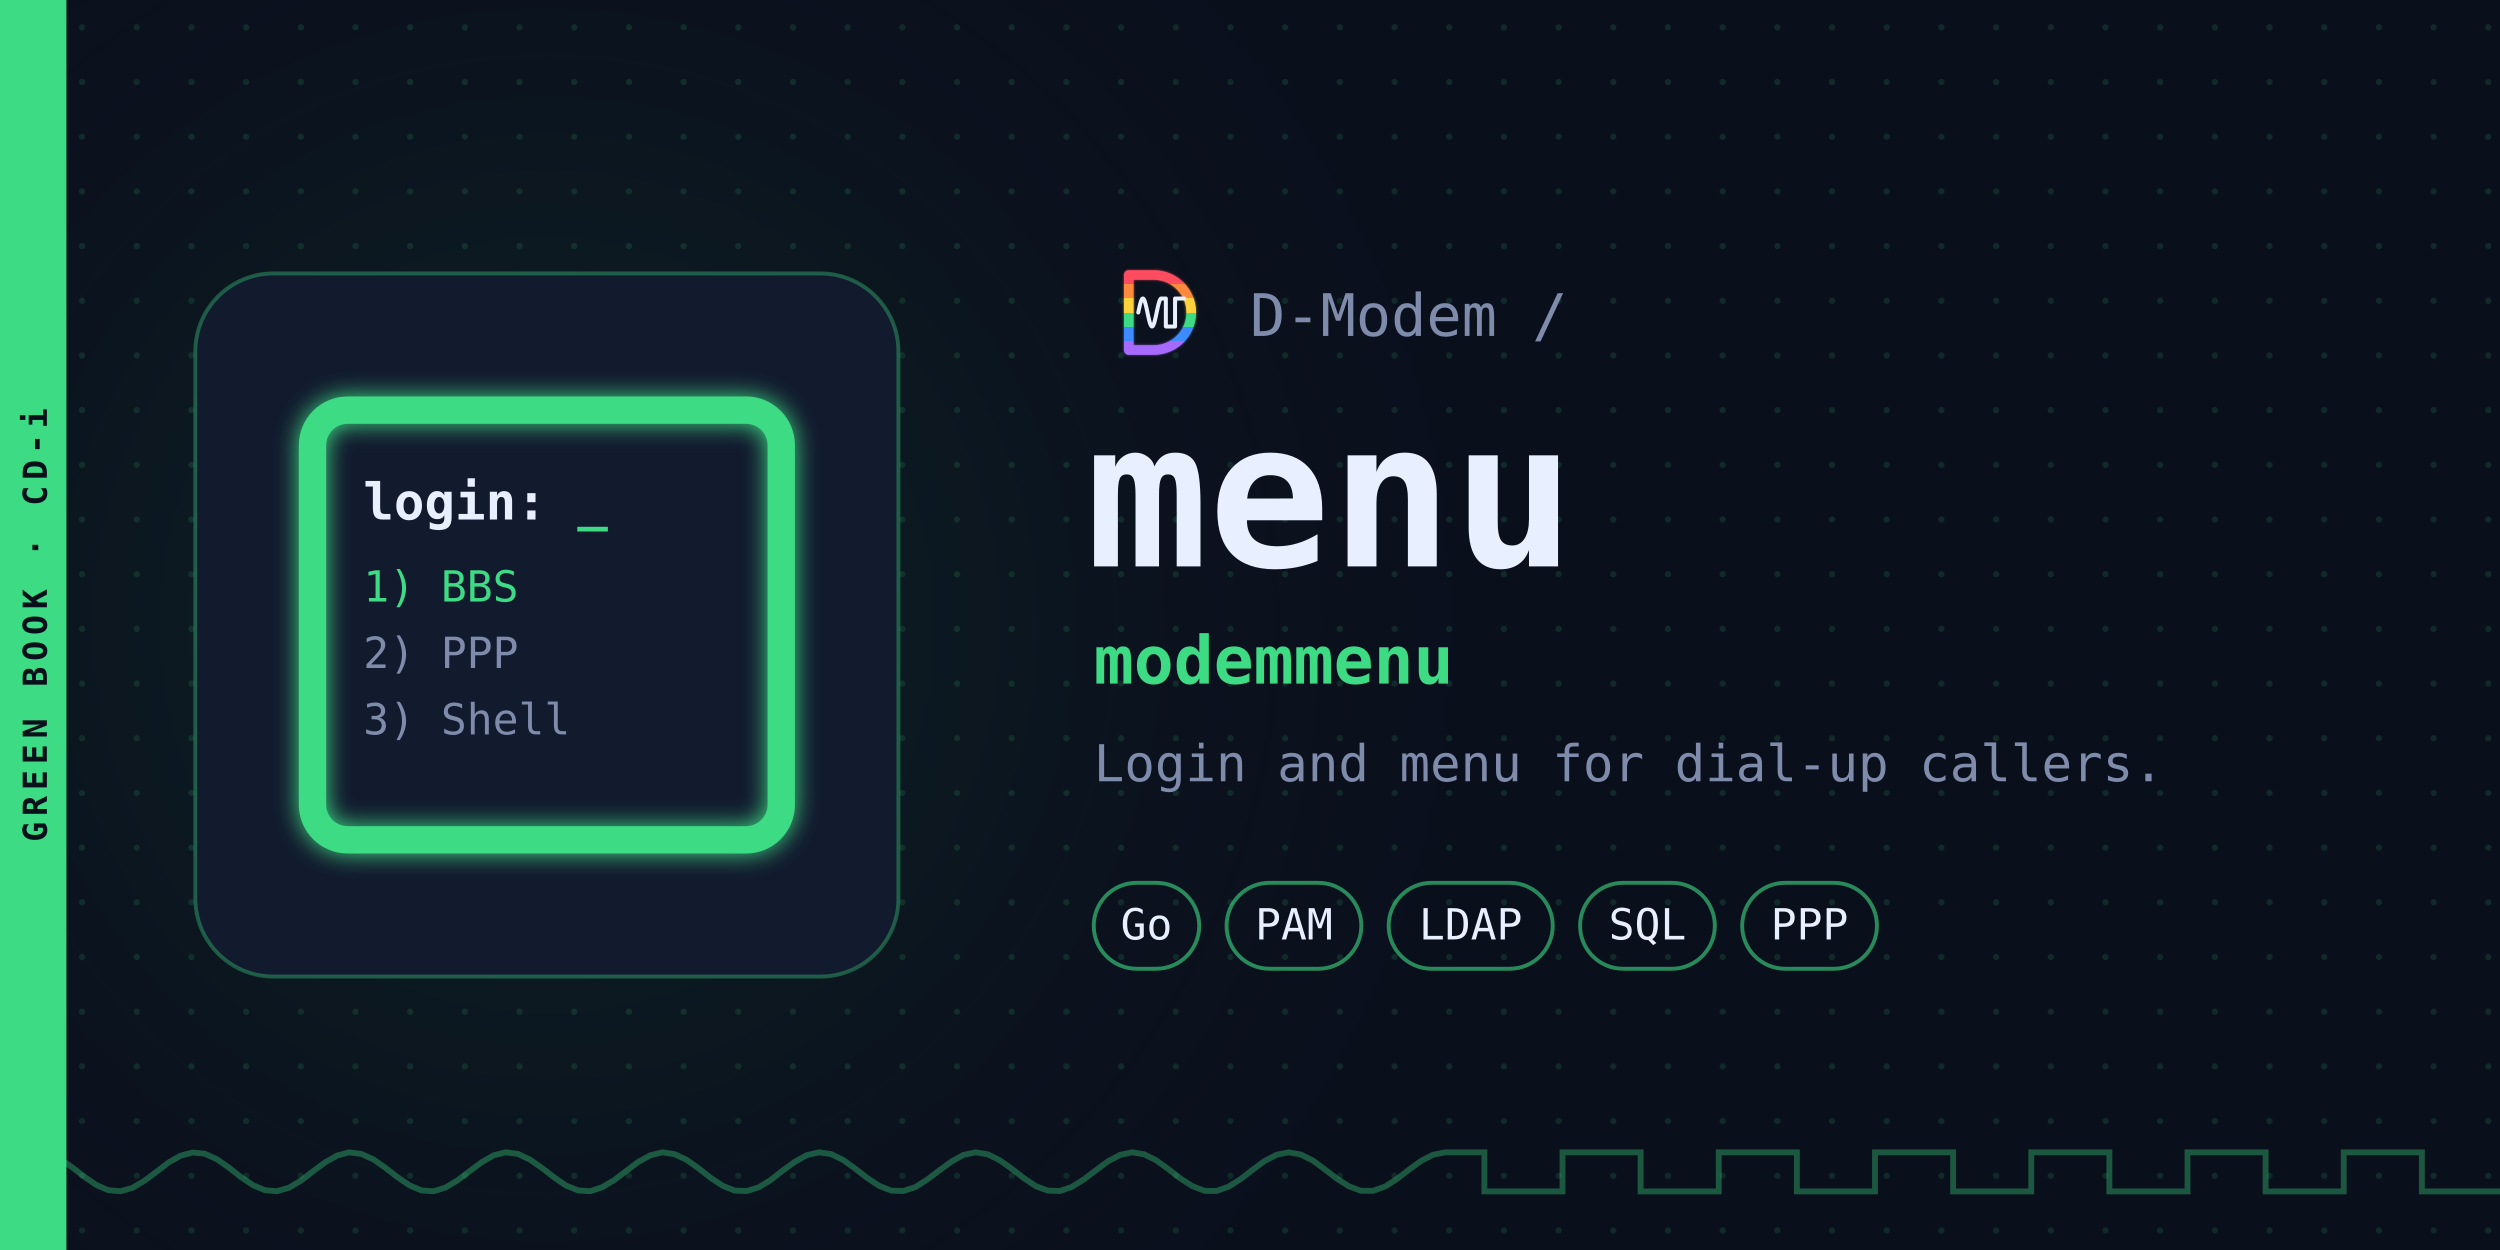
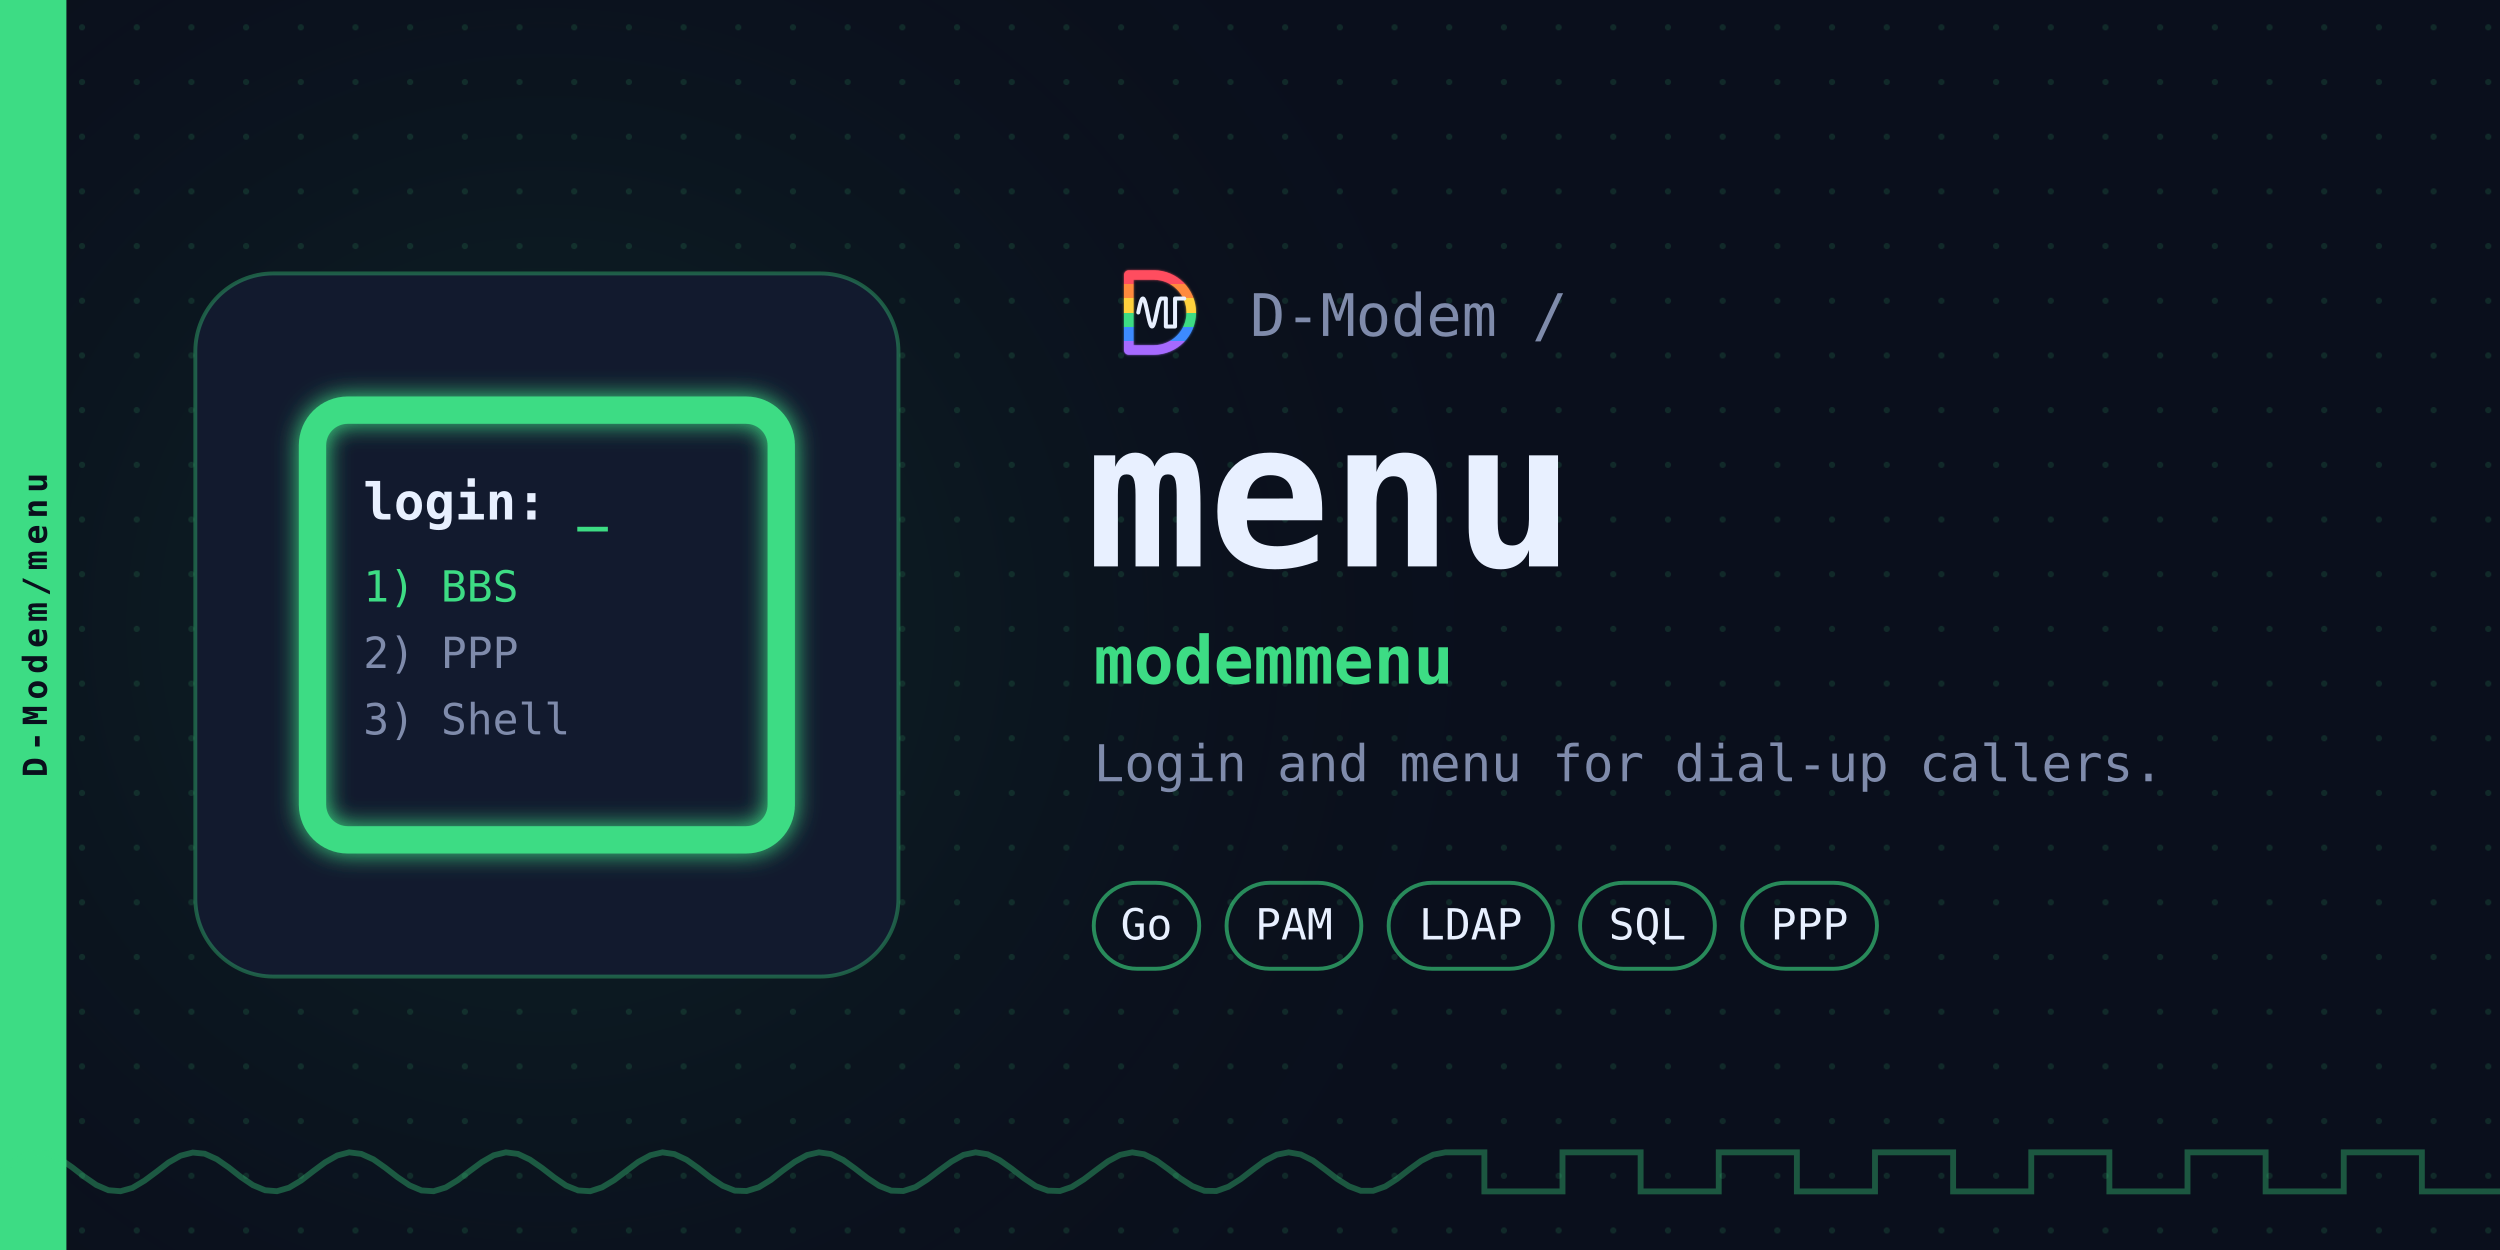
<svg xmlns="http://www.w3.org/2000/svg" width="1280" height="640" viewBox="0 0 1280 640">
  <defs>
    <pattern id="qam" width="28" height="28" patternUnits="userSpaceOnUse">
      <circle cx="14" cy="14" r="1.6" fill="#3ddc84" opacity="0.13" />
    </pattern>
    <radialGradient id="vig" cx="50%" cy="45%" r="75%">
      <stop offset="0" stop-color="#3ddc84" stop-opacity="0.10" />
      <stop offset="1" stop-color="#0a0f1c" stop-opacity="0" />
    </radialGradient>
    <radialGradient id="vig2" gradientUnits="userSpaceOnUse" cx="280" cy="320" r="520">
      <stop offset="0" stop-color="#3ddc84" stop-opacity="0.12" />
      <stop offset="1" stop-color="#0a0f1c" stop-opacity="0" />
    </radialGradient>
    <linearGradient id="books" gradientUnits="userSpaceOnUse" x1="0" y1="81" x2="0" y2="419">
      <stop offset="0" stop-color="#ff4d5e" />
      <stop offset="0.167" stop-color="#ff4d5e" />
      <stop offset="0.167" stop-color="#ff8a3d" />
      <stop offset="0.333" stop-color="#ff8a3d" />
      <stop offset="0.333" stop-color="#ffd23d" />
      <stop offset="0.5" stop-color="#ffd23d" />
      <stop offset="0.5" stop-color="#3ddc84" />
      <stop offset="0.667" stop-color="#3ddc84" />
      <stop offset="0.667" stop-color="#3d8bff" />
      <stop offset="0.833" stop-color="#3d8bff" />
      <stop offset="0.833" stop-color="#a66bff" />
      <stop offset="1" stop-color="#a66bff" />
    </linearGradient>
    <filter id="glow" x="-30%" y="-30%" width="160%" height="160%">
      <feGaussianBlur stdDeviation="6" result="b" />
      <feMerge>
        <feMergeNode in="b" />
        <feMergeNode in="SourceGraphic" />
      </feMerge>
    </filter>
  </defs>
  <rect width="1280" height="640" fill="#0a0f1c" />
  <rect width="1280" height="640" fill="url(#qam)" />
  <rect width="1280" height="640" fill="url(#vig2)" />
  <rect x="100" y="140" width="360" height="360" rx="40" fill="#121a2e" stroke="#3ddc84" stroke-opacity="0.35" stroke-width="2" />
  <g transform="translate(130 170)">
    <rect x="30" y="40" width="240" height="220" rx="18" stroke="#3ddc84" stroke-width="14" stroke-linecap="round" stroke-linejoin="round" fill="none" filter="url(#glow)" />
-     <text x="56" y="96" font-family="'JetBrains Mono', 'DejaVu Sans Mono', monospace" font-size="26" font-weight="700" fill="#e8f0ff">login: <tspan fill="#3ddc84">_</tspan>
+     <text x="56" y="96" font-family="'SauceCodePro Nerd Font Mono', 'Source Code Pro', monospace" font-size="26" font-weight="700" fill="#e8f0ff">login: <tspan fill="#3ddc84">_</tspan>
    </text>
-     <text x="56" y="138" font-family="'JetBrains Mono', 'DejaVu Sans Mono', monospace" font-size="22" fill="#3ddc84">1) BBS</text>
-     <text x="56" y="172" font-family="'JetBrains Mono', 'DejaVu Sans Mono', monospace" font-size="22" fill="#7f8bab">2) PPP</text>
-     <text x="56" y="206" font-family="'JetBrains Mono', 'DejaVu Sans Mono', monospace" font-size="22" fill="#7f8bab">3) Shell</text>
+     <text x="56" y="138" font-family="'SauceCodePro Nerd Font Mono', 'Source Code Pro', monospace" font-size="22" fill="#3ddc84">1) BBS</text>
+     <text x="56" y="172" font-family="'SauceCodePro Nerd Font Mono', 'Source Code Pro', monospace" font-size="22" fill="#7f8bab">2) PPP</text>
+     <text x="56" y="206" font-family="'SauceCodePro Nerd Font Mono', 'Source Code Pro', monospace" font-size="22" fill="#7f8bab">3) Shell</text>
  </g>
  <g transform="translate(560 128)">
    <g transform="scale(0.128)">
      <path d="M140 100 H240 A150 150 0 0 1 240 400 H140 Z" fill="none" stroke="url(#books)" stroke-width="38" stroke-linejoin="round" filter="url(#glow)" />
      <path d="M178.0,250.0 L178.8,246.3 L179.5,242.7 L180.3,239.1 L181.1,235.5 L181.8,232.0 L182.6,228.6 L183.4,225.2 L184.1,222.0 L184.9,218.9 L185.7,215.9 L186.4,213.1 L187.2,210.4 L188.0,207.9 L188.7,205.6 L189.5,203.4 L190.3,201.5 L191.0,199.8 L191.8,198.3 L192.6,197.0 L193.3,195.9 L194.1,195.1 L194.9,194.5 L195.6,194.1 L196.4,194.0 L197.2,194.1 L197.9,194.5 L198.7,195.1 L199.5,195.9 L200.2,197.0 L201.0,198.3 L201.8,199.8 L202.5,201.5 L203.3,203.4 L204.1,205.6 L204.8,207.9 L205.6,210.4 L206.4,213.1 L207.1,215.9 L207.9,218.9 L208.7,222.0 L209.4,225.2 L210.2,228.6 L211.0,232.0 L211.7,235.5 L212.5,239.1 L213.3,242.7 L214.0,246.3 L214.8,250.0 L215.6,253.7 L216.3,257.3 L217.1,260.9 L217.9,264.5 L218.6,268.0 L219.4,271.4 L220.2,274.8 L220.9,278.0 L221.7,281.1 L222.5,284.1 L223.2,286.9 L224.0,289.6 L224.8,292.1 L225.5,294.4 L226.3,296.6 L227.1,298.5 L227.8,300.2 L228.6,301.7 L229.4,303.0 L230.1,304.1 L230.9,304.9 L231.7,305.5 L232.4,305.9 L233.2,306.0 L234.0,305.9 L234.7,305.5 L235.5,304.9 L236.3,304.1 L237.0,303.0 L237.8,301.7 L238.6,300.2 L239.3,298.5 L240.1,296.6 L240.9,294.4 L241.6,292.1 L242.4,289.6 L243.2,286.9 L243.9,284.1 L244.7,281.1 L245.5,278.0 L246.2,274.8 L247.0,271.4 L247.8,268.0 L248.5,264.5 L249.3,260.9 L250.1,257.3 L250.8,253.7 L251.6,250.0 L252.4,246.3 L253.1,242.7 L253.9,239.1 L254.7,235.5 L255.4,232.0 L256.2,228.6 L257.0,225.2 L257.7,222.0 L258.5,218.9 L259.3,215.9 L260.0,213.1 L260.8,210.4 L261.6,207.9 L262.3,205.6 L263.1,203.4 L263.9,201.5 L264.6,199.8 L265.4,198.3 L266.2,197.0 L266.9,195.9 L267.7,195.1 L268.5,194.5 L269.2,194.1 L270.0,194.0 H288.4 V306.0 H325.2 V194.0 H362.0" fill="none" stroke="#e8f0ff" stroke-width="16" stroke-linecap="round" stroke-linejoin="round" />
    </g>
  </g>
-   <text x="640" y="172" font-family="'JetBrains Mono', 'DejaVu Sans Mono', monospace" font-size="30" fill="#7f8bab">D-Modem /</text>
-   <text x="556" y="290" font-family="'JetBrains Mono', 'DejaVu Sans Mono', monospace" font-weight="800" font-size="104" fill="#e8f0ff">menu</text>
-   <text x="560" y="350" font-family="'JetBrains Mono', 'DejaVu Sans Mono', monospace" font-weight="700" font-size="34" fill="#3ddc84">modemmenu</text>
-   <text x="560" y="400" font-family="'JetBrains Mono', 'DejaVu Sans Mono', monospace" font-size="26" fill="#7f8bab">Login and menu for dial-up callers.</text>
+   <text x="640" y="172" font-family="'SauceCodePro Nerd Font Mono', 'Source Code Pro', monospace" font-size="30" fill="#7f8bab">D-Modem /</text>
+   <text x="556" y="290" font-family="'SauceCodePro Nerd Font Mono', 'Source Code Pro', monospace" font-weight="800" font-size="104" fill="#e8f0ff">menu</text>
+   <text x="560" y="350" font-family="'SauceCodePro Nerd Font Mono', 'Source Code Pro', monospace" font-weight="700" font-size="34" fill="#3ddc84">modemmenu</text>
+   <text x="560" y="400" font-family="'SauceCodePro Nerd Font Mono', 'Source Code Pro', monospace" font-size="26" fill="#7f8bab">Login and menu for dial-up callers.</text>
  <rect x="560" y="452" width="54" height="44" rx="22" fill="none" stroke="#3ddc84" stroke-opacity="0.6" stroke-width="2" />
-   <text x="587.0" y="481" text-anchor="middle" font-family="'JetBrains Mono', 'DejaVu Sans Mono', monospace" font-size="22" fill="#e8f0ff">Go</text>
+   <text x="587.0" y="481" text-anchor="middle" font-family="'SauceCodePro Nerd Font Mono', 'Source Code Pro', monospace" font-size="22" fill="#e8f0ff">Go</text>
  <rect x="628" y="452" width="69" height="44" rx="22" fill="none" stroke="#3ddc84" stroke-opacity="0.6" stroke-width="2" />
-   <text x="662.5" y="481" text-anchor="middle" font-family="'JetBrains Mono', 'DejaVu Sans Mono', monospace" font-size="22" fill="#e8f0ff">PAM</text>
+   <text x="662.5" y="481" text-anchor="middle" font-family="'SauceCodePro Nerd Font Mono', 'Source Code Pro', monospace" font-size="22" fill="#e8f0ff">PAM</text>
  <rect x="711" y="452" width="84" height="44" rx="22" fill="none" stroke="#3ddc84" stroke-opacity="0.6" stroke-width="2" />
-   <text x="753.0" y="481" text-anchor="middle" font-family="'JetBrains Mono', 'DejaVu Sans Mono', monospace" font-size="22" fill="#e8f0ff">LDAP</text>
+   <text x="753.0" y="481" text-anchor="middle" font-family="'SauceCodePro Nerd Font Mono', 'Source Code Pro', monospace" font-size="22" fill="#e8f0ff">LDAP</text>
  <rect x="809" y="452" width="69" height="44" rx="22" fill="none" stroke="#3ddc84" stroke-opacity="0.6" stroke-width="2" />
-   <text x="843.5" y="481" text-anchor="middle" font-family="'JetBrains Mono', 'DejaVu Sans Mono', monospace" font-size="22" fill="#e8f0ff">SQL</text>
+   <text x="843.5" y="481" text-anchor="middle" font-family="'SauceCodePro Nerd Font Mono', 'Source Code Pro', monospace" font-size="22" fill="#e8f0ff">SQL</text>
  <rect x="892" y="452" width="69" height="44" rx="22" fill="none" stroke="#3ddc84" stroke-opacity="0.6" stroke-width="2" />
-   <text x="926.5" y="481" text-anchor="middle" font-family="'JetBrains Mono', 'DejaVu Sans Mono', monospace" font-size="22" fill="#e8f0ff">PPP</text>
+   <text x="926.5" y="481" text-anchor="middle" font-family="'SauceCodePro Nerd Font Mono', 'Source Code Pro', monospace" font-size="22" fill="#e8f0ff">PPP</text>
  <rect x="0" y="0" width="34" height="640" fill="#3ddc84" />
-   <text transform="translate(24 320) rotate(-90)" text-anchor="middle" font-family="'JetBrains Mono', 'DejaVu Sans Mono', monospace" font-weight="800" font-size="17" letter-spacing="3" fill="#0a0f1c">GREEN BOOK · CD-i</text>
+   <text transform="translate(24 320) rotate(-90)" text-anchor="middle" font-family="'SauceCodePro Nerd Font Mono', 'Source Code Pro', monospace" font-weight="800" font-size="17" letter-spacing="3" fill="#0a0f1c">D-Modem/menu</text>
  <path d="M0.0,600.0 L6.2,595.3 L12.3,591.8 L18.5,590.1 L24.7,590.7 L30.8,593.4 L37.0,597.7 L43.2,602.5 L49.3,606.7 L55.5,609.4 L61.7,609.9 L67.8,608.2 L74.0,604.5 L80.2,599.9 L86.3,595.2 L92.5,591.7 L98.7,590.1 L104.8,590.7 L111.0,593.5 L117.2,597.8 L123.3,602.6 L129.5,606.8 L135.7,609.4 L141.8,609.9 L148.0,608.1 L154.2,604.4 L160.3,599.7 L166.5,595.1 L172.7,591.6 L178.8,590.0 L185.0,590.8 L191.2,593.6 L197.3,597.9 L203.5,602.7 L209.7,606.9 L215.8,609.5 L222.0,609.9 L228.2,608.0 L234.3,604.3 L240.5,599.6 L246.7,595.0 L252.8,591.5 L259.0,590.0 L265.2,590.8 L271.3,593.7 L277.5,598.0 L283.7,602.8 L289.8,607.0 L296.0,609.5 L302.2,609.9 L308.3,607.9 L314.5,604.2 L320.7,599.5 L326.8,594.9 L333.0,591.5 L339.2,590.0 L345.3,590.9 L351.5,593.8 L357.7,598.2 L363.8,603.0 L370.0,607.1 L376.2,609.6 L382.3,609.8 L388.5,607.9 L394.7,604.1 L400.8,599.3 L407.0,594.8 L413.2,591.4 L419.3,590.0 L425.5,590.9 L431.7,593.9 L437.8,598.3 L444.0,603.1 L450.2,607.2 L456.3,609.6 L462.5,609.8 L468.7,607.8 L474.8,603.9 L481.0,599.2 L487.2,594.7 L493.3,591.3 L499.5,590.0 L505.7,591.0 L511.8,594.0 L518.0,598.4 L524.2,603.2 L530.3,607.3 L536.5,609.6 L542.7,609.8 L548.8,607.7 L555.0,603.8 L561.2,599.1 L567.3,594.6 L573.5,591.3 L579.7,590.0 L585.8,591.0 L592.0,594.1 L598.2,598.6 L604.3,603.3 L610.5,607.3 L616.7,609.7 L622.8,609.8 L629.0,607.6 L635.2,603.7 L641.3,599.0 L647.5,594.4 L653.7,591.2 L659.8,590.0 L666.0,591.1 L672.2,594.2 L678.3,598.7 L684.5,603.5 L690.7,607.4 L696.8,609.7 L703.0,609.7 L709.2,607.5 L715.3,603.6 L721.5,598.8 L727.7,594.3 L733.8,591.2 L740.0,590.0 H760.0 V610.0 H800.0 V590.0 H840.0 V610.0 H880.0 V590.0 H920.0 V610.0 H960.0 V590.0 H1000.0 V610.0 H1040.0 V590.0 H1080.0 V610.0 H1120.0 V590.0 H1160.0 V610.0 H1200.0 V590.0 H1240.0 V610.0 H1280.0" fill="none" stroke="#3ddc84" stroke-opacity="0.35" stroke-width="3" />
</svg>
